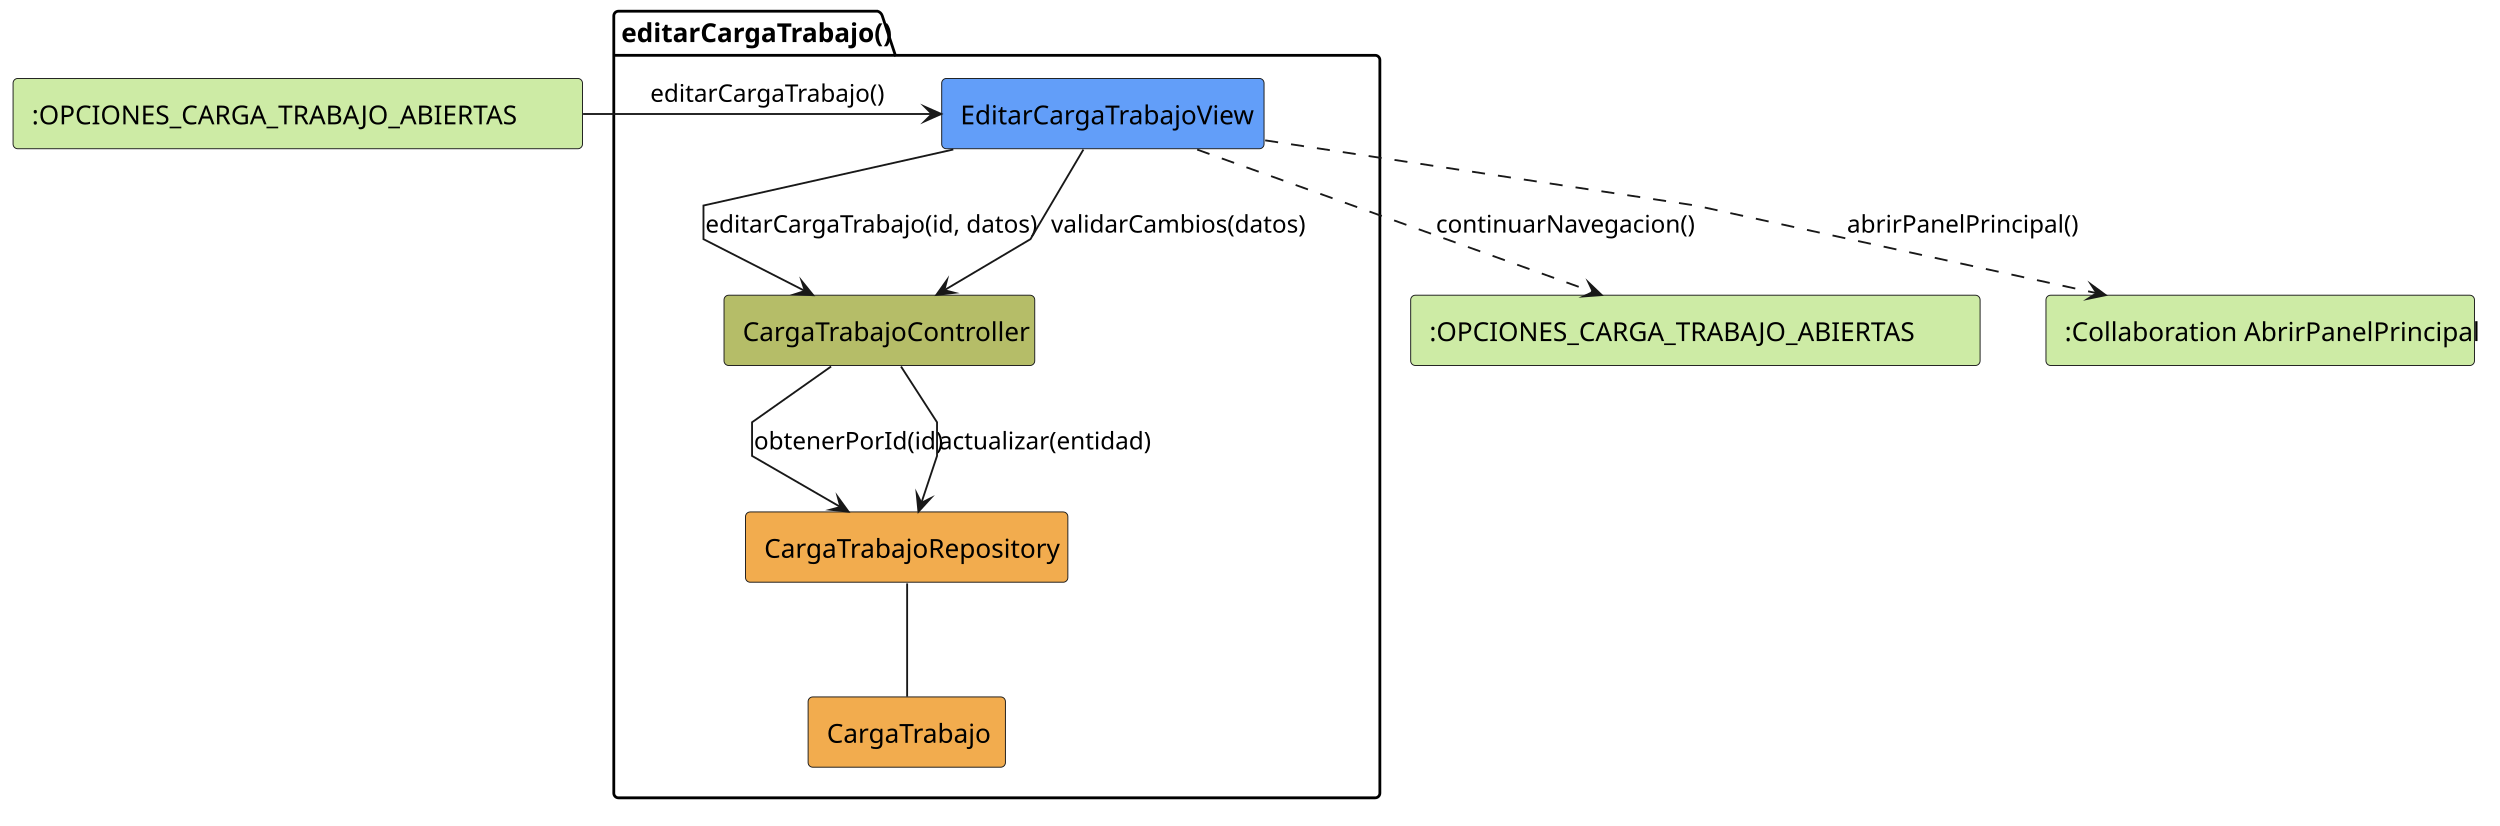
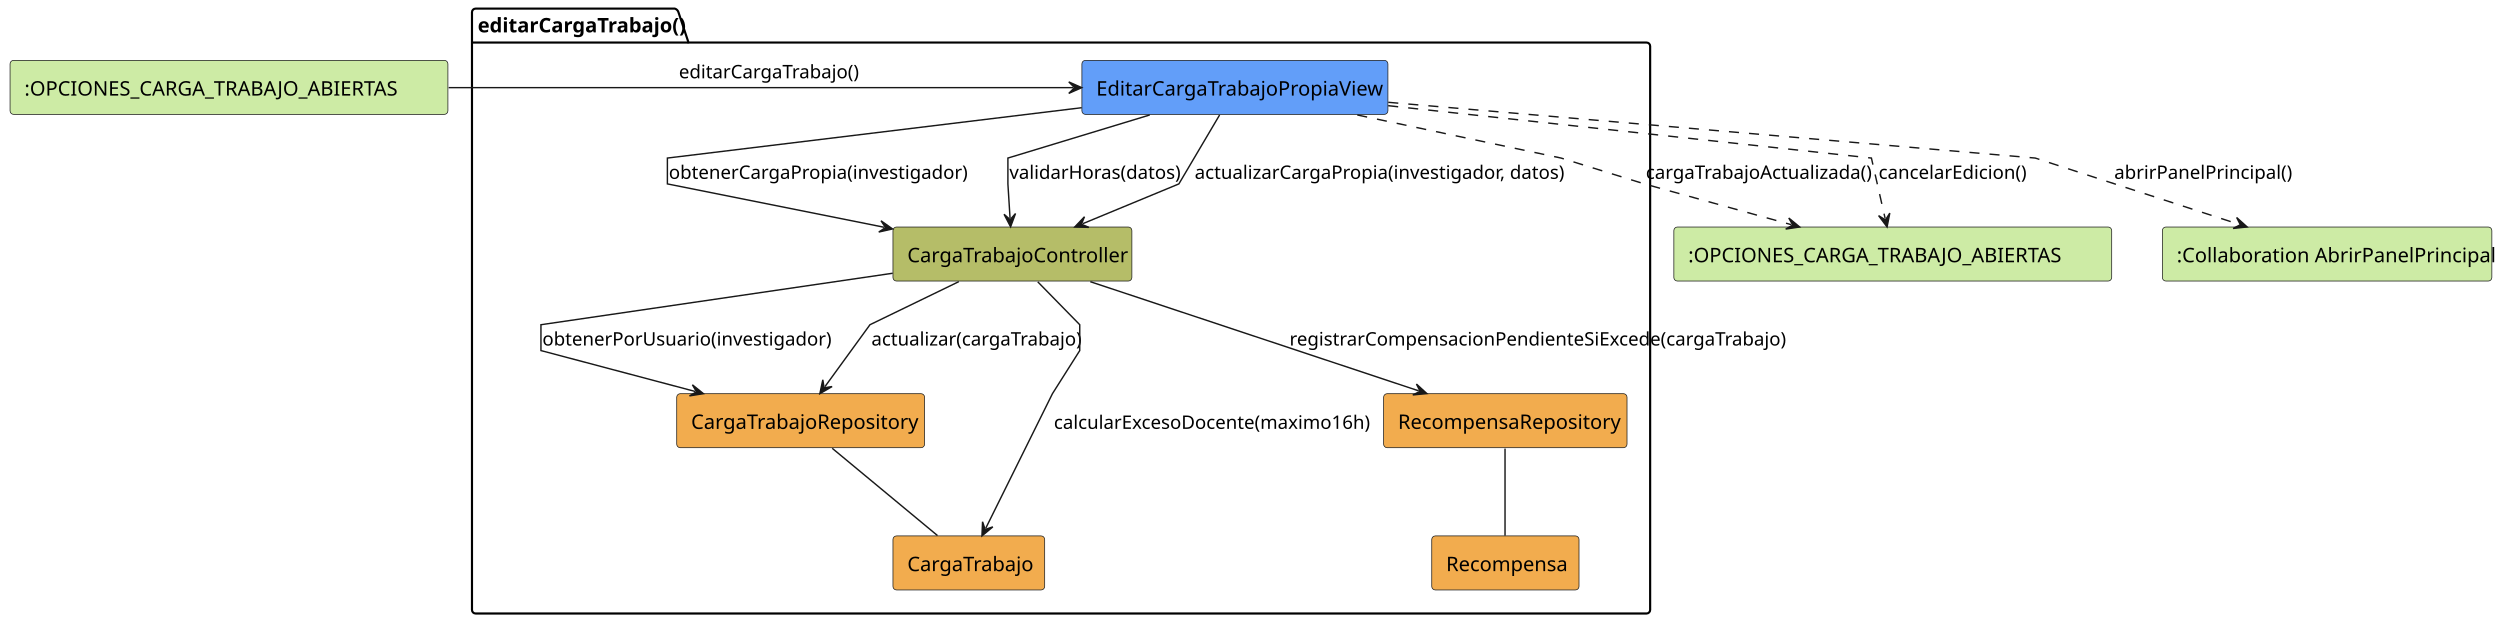
- <svg xmlns="http://www.w3.org/2000/svg" contentStyleType="text/css" data-diagram-type="DESCRIPTION" height="442px" preserveAspectRatio="none" style="width:1338px;height:442px;background:#FFFFFF;" version="1.1" viewBox="0 0 1338 442" width="1338px" zoomAndPan="magnify">
+ <svg xmlns="http://www.w3.org/2000/svg" contentStyleType="text/css" height="434px" preserveAspectRatio="none" style="width:1740px;height:434px;background:#FFFFFF;" version="1.1" viewBox="0 0 1740 434" width="1740px" zoomAndPan="magnify">
  <defs />
  <g>
-     <g class="cluster" data-qualified-name="editarCargaTrabajo" data-source-line="4" id="ent0002">
-       <path d="M331,6 L469.696,6 A3.75,3.75 0 0 1 472.196,8.5 L479.196,29.609 L736,29.609 A2.5,2.5 0 0 1 738.5,32.109 L738.5,424.5 A2.5,2.5 0 0 1 736,427 L331,427 A2.5,2.5 0 0 1 328.5,424.5 L328.5,8.5 A2.5,2.5 0 0 1 331,6" fill="none" style="stroke:#000000;stroke-width:1.5;" />
+     <g id="cluster_editarCargaTrabajo">
+       <path d="M331,6 L469.696,6 A3.75,3.75 0 0 1 472.196,8.5 L479.196,29.609 L1146,29.609 A2.5,2.5 0 0 1 1148.5,32.109 L1148.5,424.5 A2.5,2.5 0 0 1 1146,427 L331,427 A2.5,2.5 0 0 1 328.5,424.5 L328.5,8.5 A2.5,2.5 0 0 1 331,6 " fill="none" style="stroke:#000000;stroke-width:1.5;" />
      <line style="stroke:#000000;stroke-width:1.5;" x1="328.5" x2="479.196" y1="29.609" y2="29.609" />
-       <text fill="#000000" font-family="sans-serif" font-size="14" font-weight="700" lengthAdjust="spacing" textLength="137.696" x="332.5" y="22.533">editarCargaTrabajo()</text>
+       <text fill="#000000" font-family="sans-serif" font-size="14" font-weight="bold" lengthAdjust="spacing" textLength="137.696" x="332.5" y="22.533">editarCargaTrabajo()</text>
    </g>
-     <g class="entity" data-qualified-name="editarCargaTrabajo.EditarCargaTrabajoView" data-source-line="5" id="ent0003">
-       <rect fill="#629EF9" height="37.609" rx="2.5" ry="2.5" style="stroke:#181818;stroke-width:0.5;" width="172.517" x="504" y="42" />
-       <text fill="#000000" font-family="sans-serif" font-size="14" lengthAdjust="spacing" textLength="152.517" x="514" y="66.533">EditarCargaTrabajoView</text>
+     <g id="elem_EditarCargaTrabajoPropiaView">
+       <rect fill="#629EF9" height="37.609" rx="2.5" ry="2.5" style="stroke:#181818;stroke-width:0.5;" width="212.985" x="753" y="42" />
+       <text fill="#000000" font-family="sans-serif" font-size="14" lengthAdjust="spacing" textLength="192.985" x="763" y="66.533">EditarCargaTrabajoPropiaView</text>
    </g>
-     <g class="entity" data-qualified-name="editarCargaTrabajo.CargaTrabajoController" data-source-line="6" id="ent0004">
-       <rect fill="#B5BD68" height="37.609" rx="2.5" ry="2.5" style="stroke:#181818;stroke-width:0.5;" width="166.289" x="387.5" y="158" />
-       <text fill="#000000" font-family="sans-serif" font-size="14" lengthAdjust="spacing" textLength="146.289" x="397.5" y="182.533">CargaTrabajoController</text>
+     <g id="elem_CargaTrabajoController">
+       <rect fill="#B5BD68" height="37.609" rx="2.5" ry="2.5" style="stroke:#181818;stroke-width:0.5;" width="166.289" x="621.5" y="158" />
+       <text fill="#000000" font-family="sans-serif" font-size="14" lengthAdjust="spacing" textLength="146.289" x="631.5" y="182.533">CargaTrabajoController</text>
    </g>
-     <g class="entity" data-qualified-name="editarCargaTrabajo.CargaTrabajoRepository" data-source-line="7" id="ent0005">
-       <rect fill="#F2AC4E" height="37.609" rx="2.5" ry="2.5" style="stroke:#181818;stroke-width:0.5;" width="172.517" x="399" y="274" />
-       <text fill="#000000" font-family="sans-serif" font-size="14" lengthAdjust="spacing" textLength="152.517" x="409" y="298.533">CargaTrabajoRepository</text>
+     <g id="elem_CargaTrabajoRepository">
+       <rect fill="#F2AC4E" height="37.609" rx="2.5" ry="2.5" style="stroke:#181818;stroke-width:0.5;" width="172.517" x="471" y="274" />
+       <text fill="#000000" font-family="sans-serif" font-size="14" lengthAdjust="spacing" textLength="152.517" x="481" y="298.533">CargaTrabajoRepository</text>
    </g>
-     <g class="entity" data-qualified-name="editarCargaTrabajo.CargaTrabajo" data-source-line="8" id="ent0006">
-       <rect fill="#F2AC4E" height="37.609" rx="2.5" ry="2.5" style="stroke:#181818;stroke-width:0.5;" width="105.6" x="432.5" y="373" />
-       <text fill="#000000" font-family="sans-serif" font-size="14" lengthAdjust="spacing" textLength="85.6" x="442.5" y="397.533">CargaTrabajo</text>
+     <g id="elem_RecompensaRepository">
+       <rect fill="#F2AC4E" height="37.609" rx="2.5" ry="2.5" style="stroke:#181818;stroke-width:0.5;" width="169.406" x="963" y="274" />
+       <text fill="#000000" font-family="sans-serif" font-size="14" lengthAdjust="spacing" textLength="149.406" x="973" y="298.533">RecompensaRepository</text>
    </g>
-     <g class="entity" data-qualified-name="EstadoEntrada" data-source-line="3" id="ent0001">
+     <g id="elem_CargaTrabajo">
+       <rect fill="#F2AC4E" height="37.609" rx="2.5" ry="2.5" style="stroke:#181818;stroke-width:0.5;" width="105.6" x="621.5" y="373" />
+       <text fill="#000000" font-family="sans-serif" font-size="14" lengthAdjust="spacing" textLength="85.6" x="631.5" y="397.533">CargaTrabajo</text>
+     </g>
+     <g id="elem_Recompensa">
+       <rect fill="#F2AC4E" height="37.609" rx="2.5" ry="2.5" style="stroke:#181818;stroke-width:0.5;" width="102.489" x="996.5" y="373" />
+       <text fill="#000000" font-family="sans-serif" font-size="14" lengthAdjust="spacing" textLength="82.489" x="1006.5" y="397.533">Recompensa</text>
+     </g>
+     <g id="elem_EstadoEntrada">
      <rect fill="#CDEBA5" height="37.609" rx="2.5" ry="2.5" style="stroke:#181818;stroke-width:0.5;" width="304.744" x="7" y="42" />
      <text fill="#000000" font-family="sans-serif" font-size="14" lengthAdjust="spacing" textLength="284.744" x="17" y="66.533">:OPCIONES_CARGA_TRABAJO_ABIERTAS</text>
    </g>
-     <g class="entity" data-qualified-name="EstadoSalida" data-source-line="11" id="ent0007">
-       <rect fill="#CDEBA5" height="37.609" rx="2.5" ry="2.5" style="stroke:#181818;stroke-width:0.5;" width="304.744" x="755" y="158" />
-       <text fill="#000000" font-family="sans-serif" font-size="14" lengthAdjust="spacing" textLength="284.744" x="765" y="182.533">:OPCIONES_CARGA_TRABAJO_ABIERTAS</text>
+     <g id="elem_EstadoSalida">
+       <rect fill="#CDEBA5" height="37.609" rx="2.5" ry="2.5" style="stroke:#181818;stroke-width:0.5;" width="304.744" x="1165" y="158" />
+       <text fill="#000000" font-family="sans-serif" font-size="14" lengthAdjust="spacing" textLength="284.744" x="1175" y="182.533">:OPCIONES_CARGA_TRABAJO_ABIERTAS</text>
    </g>
-     <g class="entity" data-qualified-name="AbrirPanelPrincipal" data-source-line="12" id="ent0008">
-       <rect fill="#CDEBA5" height="37.609" rx="2.5" ry="2.5" style="stroke:#181818;stroke-width:0.5;" width="229.33" x="1095" y="158" />
-       <text fill="#000000" font-family="sans-serif" font-size="14" lengthAdjust="spacing" textLength="209.33" x="1105" y="182.533">:Collaboration AbrirPanelPrincipal</text>
+     <g id="elem_AbrirPanelPrincipal">
+       <rect fill="#CDEBA5" height="37.609" rx="2.5" ry="2.5" style="stroke:#181818;stroke-width:0.5;" width="229.33" x="1505" y="158" />
+       <text fill="#000000" font-family="sans-serif" font-size="14" lengthAdjust="spacing" textLength="209.33" x="1515" y="182.533">:Collaboration AbrirPanelPrincipal</text>
    </g>
-     <g class="link" data-entity-1="ent0001" data-entity-2="ent0003" data-link-type="dependency" data-source-line="14" id="lnk9">
-       <path d="M312.06,61 C376.35,61 443.84,61 498.73,61" fill="none" id="EstadoEntrada-to-EditarCargaTrabajoView" style="stroke:#181818;stroke-width:1;" />
-       <polygon fill="#181818" points="503.73,61,494.73,57,498.73,61,494.73,65,503.73,61" style="stroke:#181818;stroke-width:1;stroke-linejoin:miter;stroke-miterlimit:10;" />
-       <text fill="#000000" font-family="sans-serif" font-size="13" lengthAdjust="spacing" textLength="120.663" x="348" y="54.495">editarCargaTrabajo()</text>
+     <g id="link_EstadoEntrada_EditarCargaTrabajoPropiaView">
+       <path d="M312.25,61 C445.51,61 629.4,61 746.87,61 " fill="none" id="EstadoEntrada-to-EditarCargaTrabajoPropiaView" style="stroke:#181818;stroke-width:1;" />
+       <polygon fill="#181818" points="752.87,61,743.87,57,747.87,61,743.87,65,752.87,61" style="stroke:#181818;stroke-width:1;" />
+       <text fill="#000000" font-family="sans-serif" font-size="13" lengthAdjust="spacing" textLength="120.663" x="472.5" y="54.495">editarCargaTrabajo()</text>
    </g>
-     <g class="link" data-entity-1="ent0003" data-entity-2="ent0004" data-link-type="dependency" data-source-line="16" id="lnk10">
-       <path d="M510.21,80.01 C449.48,93.63 376.5,110 376.5,110 C376.5,110 376.5,128 376.5,128 C376.5,128 404.107,142.096 430.777,155.716" fill="none" id="EditarCargaTrabajoView-to-CargaTrabajoController" style="stroke:#181818;stroke-width:1;" />
-       <polygon fill="#181818" points="435.23,157.99,429.034,150.334,430.777,155.716,425.396,157.459,435.23,157.99" style="stroke:#181818;stroke-width:1;stroke-linejoin:miter;stroke-miterlimit:10;" />
-       <text fill="#000000" font-family="sans-serif" font-size="13" lengthAdjust="spacing" textLength="169.806" x="377.5" y="124.495">editarCargaTrabajo(id, datos)</text>
+     <g id="link_EditarCargaTrabajoPropiaView_CargaTrabajoController">
+       <path d="M752.87,74.96 C635.88,89.17 464.5,110 464.5,110 C464.5,110 464.5,128 464.5,128 C464.5,128 546.037,144.303 615.347,158.173 " fill="none" id="EditarCargaTrabajoPropiaView-to-CargaTrabajoController" style="stroke:#181818;stroke-width:1;" />
+       <polygon fill="#181818" points="621.23,159.35,613.19,153.662,616.327,158.369,611.62,161.506,621.23,159.35" style="stroke:#181818;stroke-width:1;" />
+       <text fill="#000000" font-family="sans-serif" font-size="13" lengthAdjust="spacing" textLength="195.832" x="465.5" y="124.495">obtenerCargaPropia(investigador)</text>
    </g>
-     <g class="link" data-entity-1="ent0003" data-entity-2="ent0004" data-link-type="dependency" data-source-line="17" id="lnk11">
-       <path d="M579.84,80.03 C568.3,99.58 551.5,128 551.5,128 C551.5,128 528.362,141.712 505.422,155.302" fill="none" id="EditarCargaTrabajoView-to-CargaTrabajoController-1" style="stroke:#181818;stroke-width:1;" />
-       <polygon fill="#181818" points="501.12,157.85,510.902,156.704,505.422,155.302,506.825,149.821,501.12,157.85" style="stroke:#181818;stroke-width:1;stroke-linejoin:miter;stroke-miterlimit:10;" />
-       <text fill="#000000" font-family="sans-serif" font-size="13" lengthAdjust="spacing" textLength="130.051" x="562.5" y="124.495">validarCambios(datos)</text>
+     <g id="link_EditarCargaTrabajoPropiaView_CargaTrabajoController">
+       <path d="M800.22,80.01 C755.38,93.63 701.5,110 701.5,110 C701.5,110 701.5,128 701.5,128 C701.5,128 702.145,138.272 702.995,151.862 " fill="none" id="EditarCargaTrabajoPropiaView-to-CargaTrabajoController-1" style="stroke:#181818;stroke-width:1;" />
+       <polygon fill="#181818" points="703.37,157.85,706.8,148.618,703.058,152.86,698.816,149.117,703.37,157.85" style="stroke:#181818;stroke-width:1;" />
+       <text fill="#000000" font-family="sans-serif" font-size="13" lengthAdjust="spacing" textLength="113.433" x="702.5" y="124.495">validarHoras(datos)</text>
    </g>
-     <g class="link" data-entity-1="ent0004" data-entity-2="ent0005" data-link-type="dependency" data-source-line="18" id="lnk12">
-       <path d="M444.79,196.15 C425.54,209.74 402.5,226 402.5,226 C402.5,226 402.5,244 402.5,244 C402.5,244 426.292,257.757 449.792,271.347" fill="none" id="CargaTrabajoController-to-CargaTrabajoRepository" style="stroke:#181818;stroke-width:1;" />
-       <polygon fill="#181818" points="454.12,273.85,448.331,265.882,449.792,271.347,444.327,272.807,454.12,273.85" style="stroke:#181818;stroke-width:1;stroke-linejoin:miter;stroke-miterlimit:10;" />
-       <text fill="#000000" font-family="sans-serif" font-size="13" lengthAdjust="spacing" textLength="93.939" x="403.5" y="240.495">obtenerPorId(id)</text>
+     <g id="link_EditarCargaTrabajoPropiaView_CargaTrabajoController">
+       <path d="M848.84,80.03 C837.3,99.58 820.5,128 820.5,128 C820.5,128 786.484,142.076 753.564,155.696 " fill="none" id="EditarCargaTrabajoPropiaView-to-CargaTrabajoController-2" style="stroke:#181818;stroke-width:1;" />
+       <polygon fill="#181818" points="748.02,157.99,757.865,158.245,752.64,156.078,754.807,150.853,748.02,157.99" style="stroke:#181818;stroke-width:1;" />
+       <text fill="#000000" font-family="sans-serif" font-size="13" lengthAdjust="spacing" textLength="246.403" x="831.5" y="124.495">actualizarCargaPropia(investigador, datos)</text>
    </g>
-     <g class="link" data-entity-1="ent0004" data-entity-2="ent0005" data-link-type="dependency" data-source-line="19" id="lnk13">
-       <path d="M482.22,196.15 C491,209.74 501.5,226 501.5,226 C501.5,226 501.5,244 501.5,244 C501.5,244 497.661,255.517 493.131,269.107" fill="none" id="CargaTrabajoController-to-CargaTrabajoRepository-1" style="stroke:#181818;stroke-width:1;" />
-       <polygon fill="#181818" points="491.55,273.85,498.191,266.577,493.131,269.107,490.601,264.047,491.55,273.85" style="stroke:#181818;stroke-width:1;stroke-linejoin:miter;stroke-miterlimit:10;" />
-       <text fill="#000000" font-family="sans-serif" font-size="13" lengthAdjust="spacing" textLength="106.945" x="502.5" y="240.495">actualizar(entidad)</text>
+     <g id="link_CargaTrabajoController_CargaTrabajoRepository">
+       <path d="M621.31,190.17 C524.13,204.39 376.5,226 376.5,226 C376.5,226 376.5,244 376.5,244 C376.5,244 432.43,258.832 483.791,272.452 " fill="none" id="CargaTrabajoController-to-CargaTrabajoRepository" style="stroke:#181818;stroke-width:1;" />
+       <polygon fill="#181818" points="489.59,273.99,481.916,267.817,484.757,272.708,479.865,275.549,489.59,273.99" style="stroke:#181818;stroke-width:1;" />
+       <text fill="#000000" font-family="sans-serif" font-size="13" lengthAdjust="spacing" textLength="187.872" x="377.5" y="240.495">obtenerPorUsuario(investigador)</text>
    </g>
-     <g class="link" data-entity-1="ent0005" data-entity-2="ent0006" data-link-type="association" data-source-line="20" id="lnk14">
-       <path d="M485.5,312.24 C485.5,329.59 485.5,355.52 485.5,372.84" fill="none" id="CargaTrabajoRepository-CargaTrabajo" style="stroke:#181818;stroke-width:1;" />
+     <g id="link_CargaTrabajoController_CargaTrabajoRepository">
+       <path d="M667.35,196.01 C639.26,209.63 605.5,226 605.5,226 C605.5,226 588.358,249.567 574.148,269.117 " fill="none" id="CargaTrabajoController-to-CargaTrabajoRepository-1" style="stroke:#181818;stroke-width:1;" />
+       <polygon fill="#181818" points="570.62,273.97,579.147,269.042,573.56,269.925,572.676,264.338,570.62,273.97" style="stroke:#181818;stroke-width:1;" />
+       <text fill="#000000" font-family="sans-serif" font-size="13" lengthAdjust="spacing" textLength="140.893" x="606.5" y="240.495">actualizar(cargaTrabajo)</text>
    </g>
-     <g class="link" data-entity-1="ent0003" data-entity-2="ent0007" data-link-type="dependency" data-source-line="21" id="lnk15">
-       <path d="M640.73,80.06 C700,101.38 793.255,134.918 852.535,156.238" fill="none" id="EditarCargaTrabajoView-to-EstadoSalida" style="stroke:#181818;stroke-width:1;stroke-dasharray:7,7;" />
-       <polygon fill="#181818" points="857.24,157.93,850.125,151.12,852.535,156.238,847.417,158.648,857.24,157.93" style="stroke:#181818;stroke-width:1;stroke-linejoin:miter;stroke-miterlimit:10;" />
-       <text fill="#000000" font-family="sans-serif" font-size="13" lengthAdjust="spacing" textLength="130.793" x="768.5" y="124.495">continuarNavegacion()</text>
+     <g id="link_CargaTrabajoController_CargaTrabajo">
+       <path d="M722.27,196.15 C735.58,209.74 751.5,226 751.5,226 C751.5,226 751.5,244 751.5,244 C751.5,244 732.5,274 732.5,274 C732.5,274 702.364,334.784 686.104,367.604 " fill="none" id="CargaTrabajoController-to-CargaTrabajo" style="stroke:#181818;stroke-width:1;" />
+       <polygon fill="#181818" points="683.44,372.98,691.02,366.691,685.66,368.5,683.851,363.14,683.44,372.98" style="stroke:#181818;stroke-width:1;" />
+       <text fill="#000000" font-family="sans-serif" font-size="13" lengthAdjust="spacing" textLength="211.701" x="733.5" y="298.495">calcularExcesoDocente(maximo16h)</text>
    </g>
-     <g class="link" data-entity-1="ent0003" data-entity-2="ent0008" data-link-type="dependency" data-source-line="22" id="lnk16">
-       <path d="M677.12,75.12 C770.98,89.33 907.5,110 907.5,110 C907.5,110 1032.675,137.352 1122.095,156.902" fill="none" id="EditarCargaTrabajoView-to-AbrirPanelPrincipal" style="stroke:#181818;stroke-width:1;stroke-dasharray:7,7;" />
-       <polygon fill="#181818" points="1126.98,157.97,1119.042,152.14,1122.095,156.902,1117.333,159.955,1126.98,157.97" style="stroke:#181818;stroke-width:1;stroke-linejoin:miter;stroke-miterlimit:10;" />
-       <text fill="#000000" font-family="sans-serif" font-size="13" lengthAdjust="spacing" textLength="117.768" x="988.5" y="124.495">abrirPanelPrincipal()</text>
+     <g id="link_CargaTrabajoController_RecompensaRepository">
+       <path d="M758.85,196.06 C822.98,217.38 923.286,250.717 987.426,272.037 " fill="none" id="CargaTrabajoController-to-RecompensaRepository" style="stroke:#181818;stroke-width:1;" />
+       <polygon fill="#181818" points="993.12,273.93,985.841,267.295,988.375,272.353,983.318,274.887,993.12,273.93" style="stroke:#181818;stroke-width:1;" />
+       <text fill="#000000" font-family="sans-serif" font-size="13" lengthAdjust="spacing" textLength="333.119" x="897.5" y="240.495">registrarCompensacionPendienteSiExcede(cargaTrabajo)</text>
+     </g>
+     <g id="link_CargaTrabajoRepository_CargaTrabajo">
+       <path d="M579.23,312.02 C600.12,329.33 631.51,355.36 652.49,372.75 " fill="none" id="CargaTrabajoRepository-CargaTrabajo" style="stroke:#181818;stroke-width:1;" />
+     </g>
+     <g id="link_RecompensaRepository_Recompensa">
+       <path d="M1047.5,312.24 C1047.5,329.59 1047.5,355.52 1047.5,372.84 " fill="none" id="RecompensaRepository-Recompensa" style="stroke:#181818;stroke-width:1;" />
+     </g>
+     <g id="link_EditarCargaTrabajoPropiaView_EstadoSalida">
+       <path d="M944.67,80.01 C1009.08,93.63 1086.5,110 1086.5,110 C1086.5,110 1144.5,128 1144.5,128 C1144.5,128 1197.718,142.766 1246.808,156.386 " fill="none" id="EditarCargaTrabajoPropiaView-to-EstadoSalida" style="stroke:#181818;stroke-width:1;stroke-dasharray:7.0,7.0;" />
+       <polygon fill="#181818" points="1252.59,157.99,1244.987,151.73,1247.772,156.653,1242.848,159.438,1252.59,157.99" style="stroke:#181818;stroke-width:1;" />
+       <text fill="#000000" font-family="sans-serif" font-size="13" lengthAdjust="spacing" textLength="152.464" x="1145.5" y="124.495">cargaTrabajoActualizada()</text>
+     </g>
+     <g id="link_EditarCargaTrabajoPropiaView_EstadoSalida">
+       <path d="M966.17,73.56 C1097.26,87.76 1302.5,110 1302.5,110 C1302.5,110 1307.631,132.569 1312.071,152.119 " fill="none" id="EditarCargaTrabajoPropiaView-to-EstadoSalida-1" style="stroke:#181818;stroke-width:1;stroke-dasharray:7.0,7.0;" />
+       <polygon fill="#181818" points="1313.4,157.97,1315.307,148.308,1312.293,153.094,1307.506,150.079,1313.4,157.97" style="stroke:#181818;stroke-width:1;" />
+       <text fill="#000000" font-family="sans-serif" font-size="13" lengthAdjust="spacing" textLength="100.433" x="1307.5" y="124.495">cancelarEdicion()</text>
+     </g>
+     <g id="link_EditarCargaTrabajoPropiaView_AbrirPanelPrincipal">
+       <path d="M966.24,71.2 C1127.97,85.14 1416.5,110 1416.5,110 C1416.5,110 1498.214,136.564 1558.324,156.114 " fill="none" id="EditarCargaTrabajoPropiaView-to-AbrirPanelPrincipal" style="stroke:#181818;stroke-width:1;stroke-dasharray:7.0,7.0;" />
+       <polygon fill="#181818" points="1564.03,157.97,1556.708,151.382,1559.275,156.424,1554.234,158.99,1564.03,157.97" style="stroke:#181818;stroke-width:1;" />
+       <text fill="#000000" font-family="sans-serif" font-size="13" lengthAdjust="spacing" textLength="117.768" x="1471.5" y="124.495">abrirPanelPrincipal()</text>
    </g>
  </g>
</svg>
